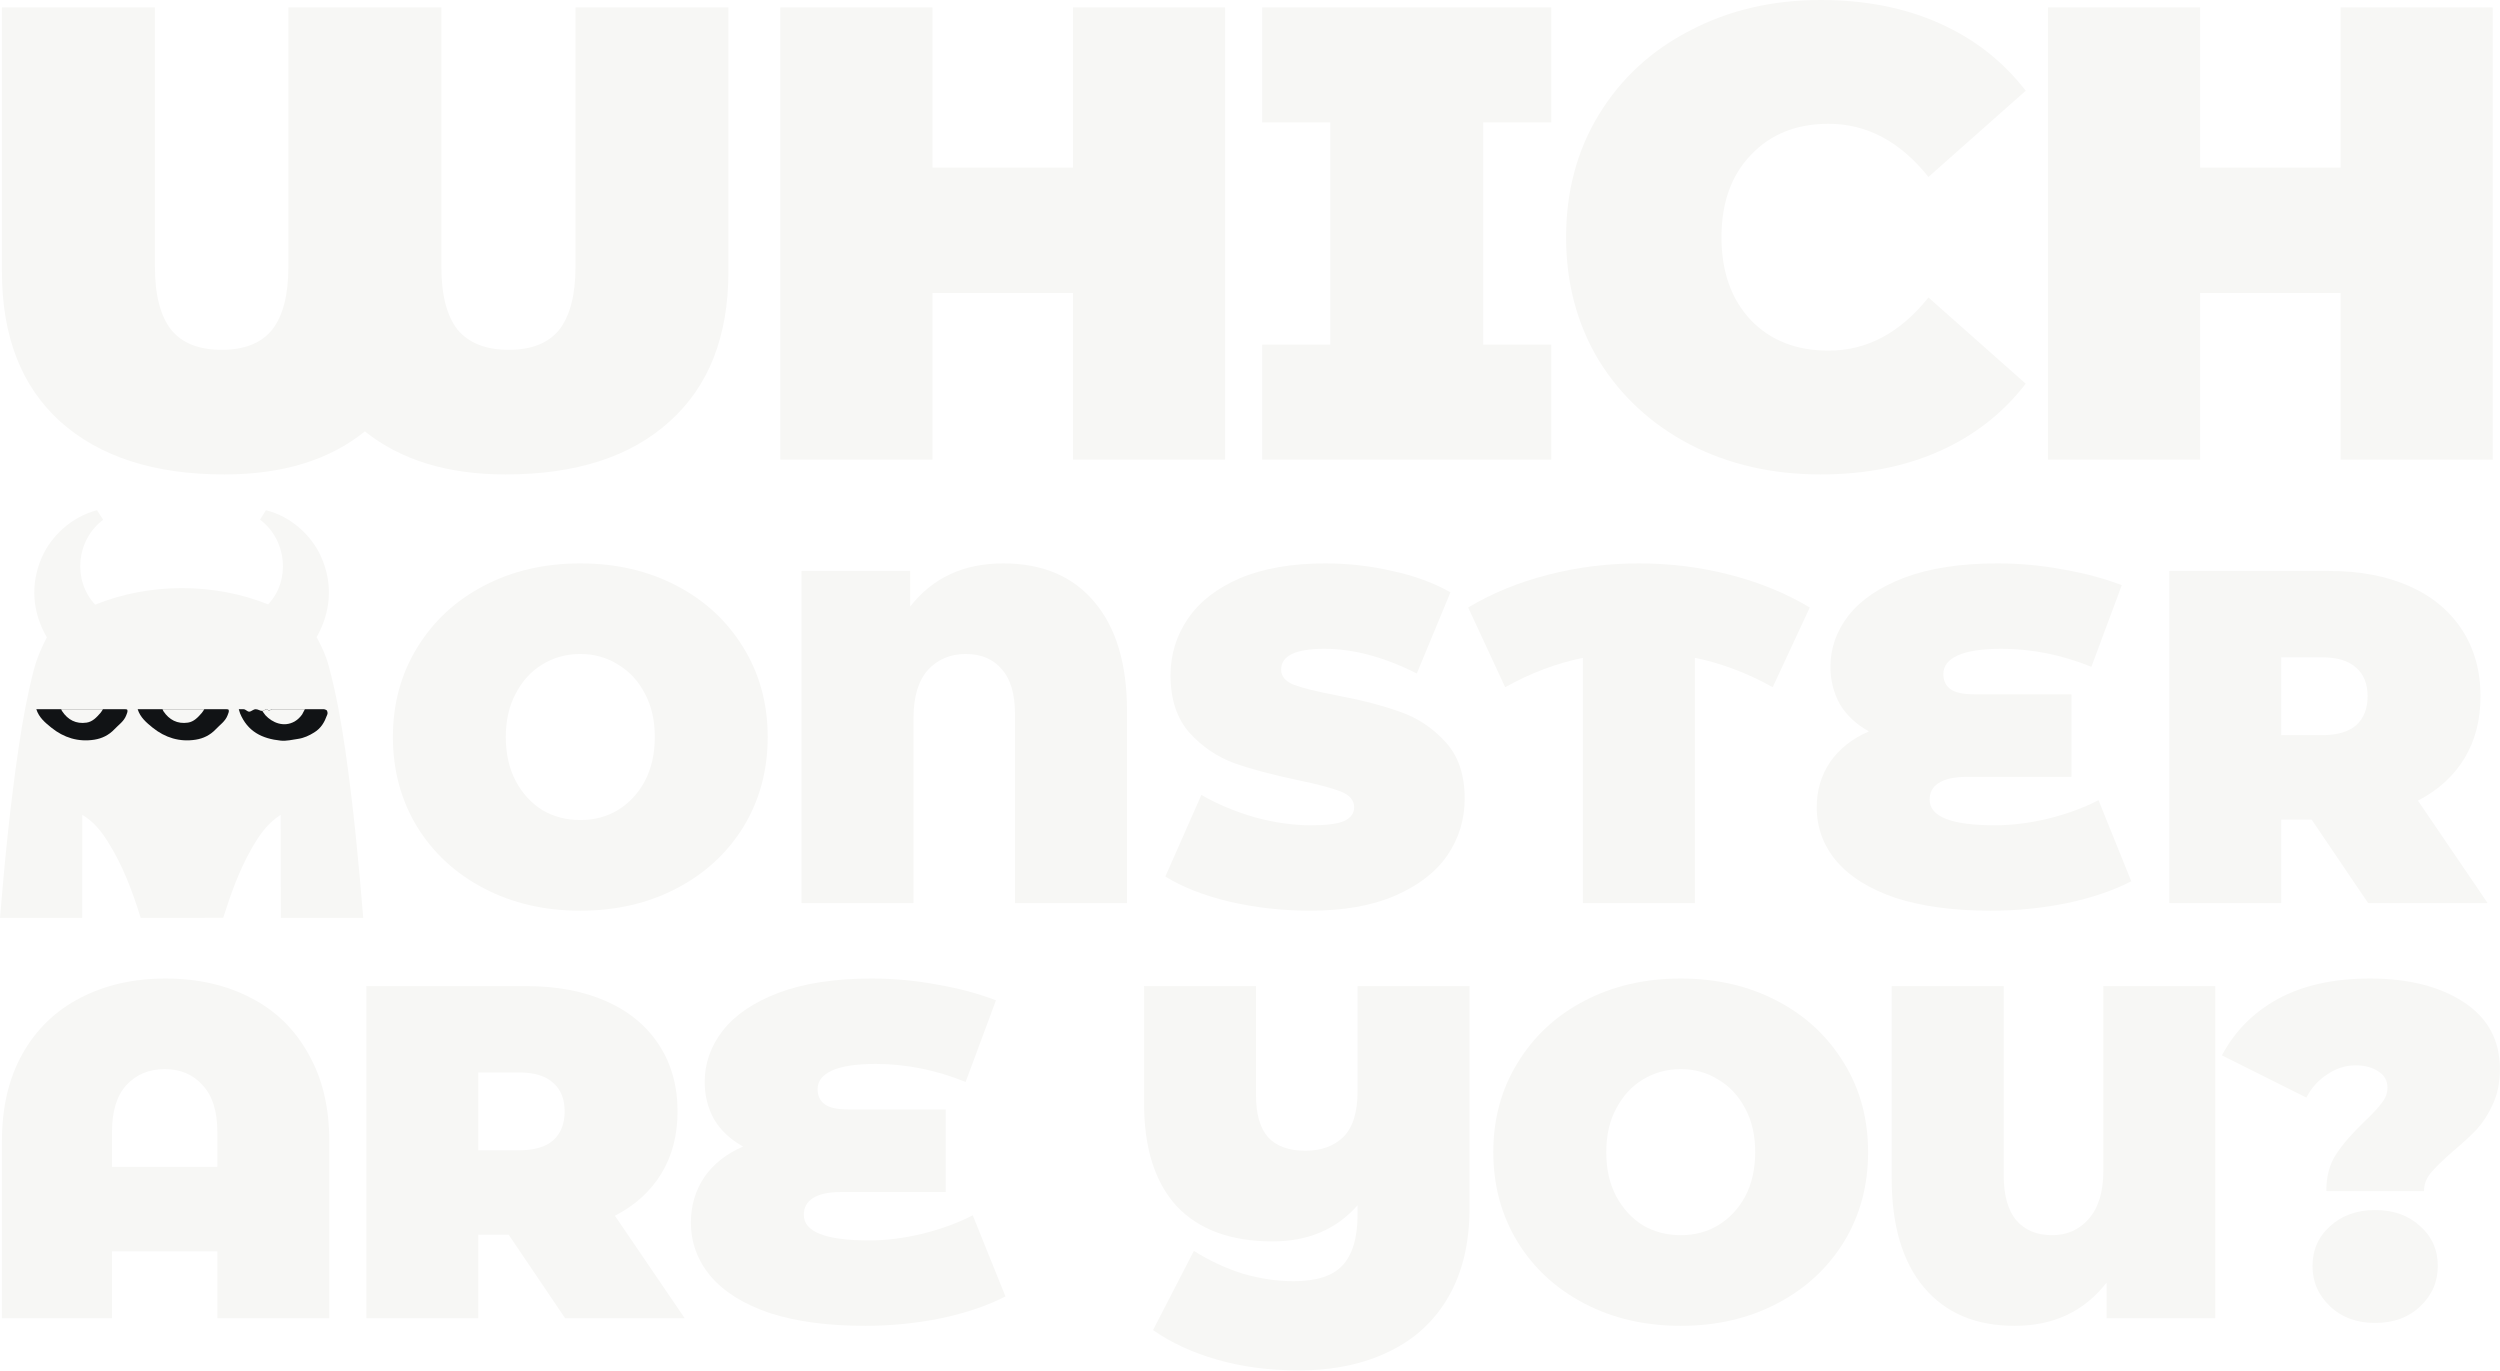
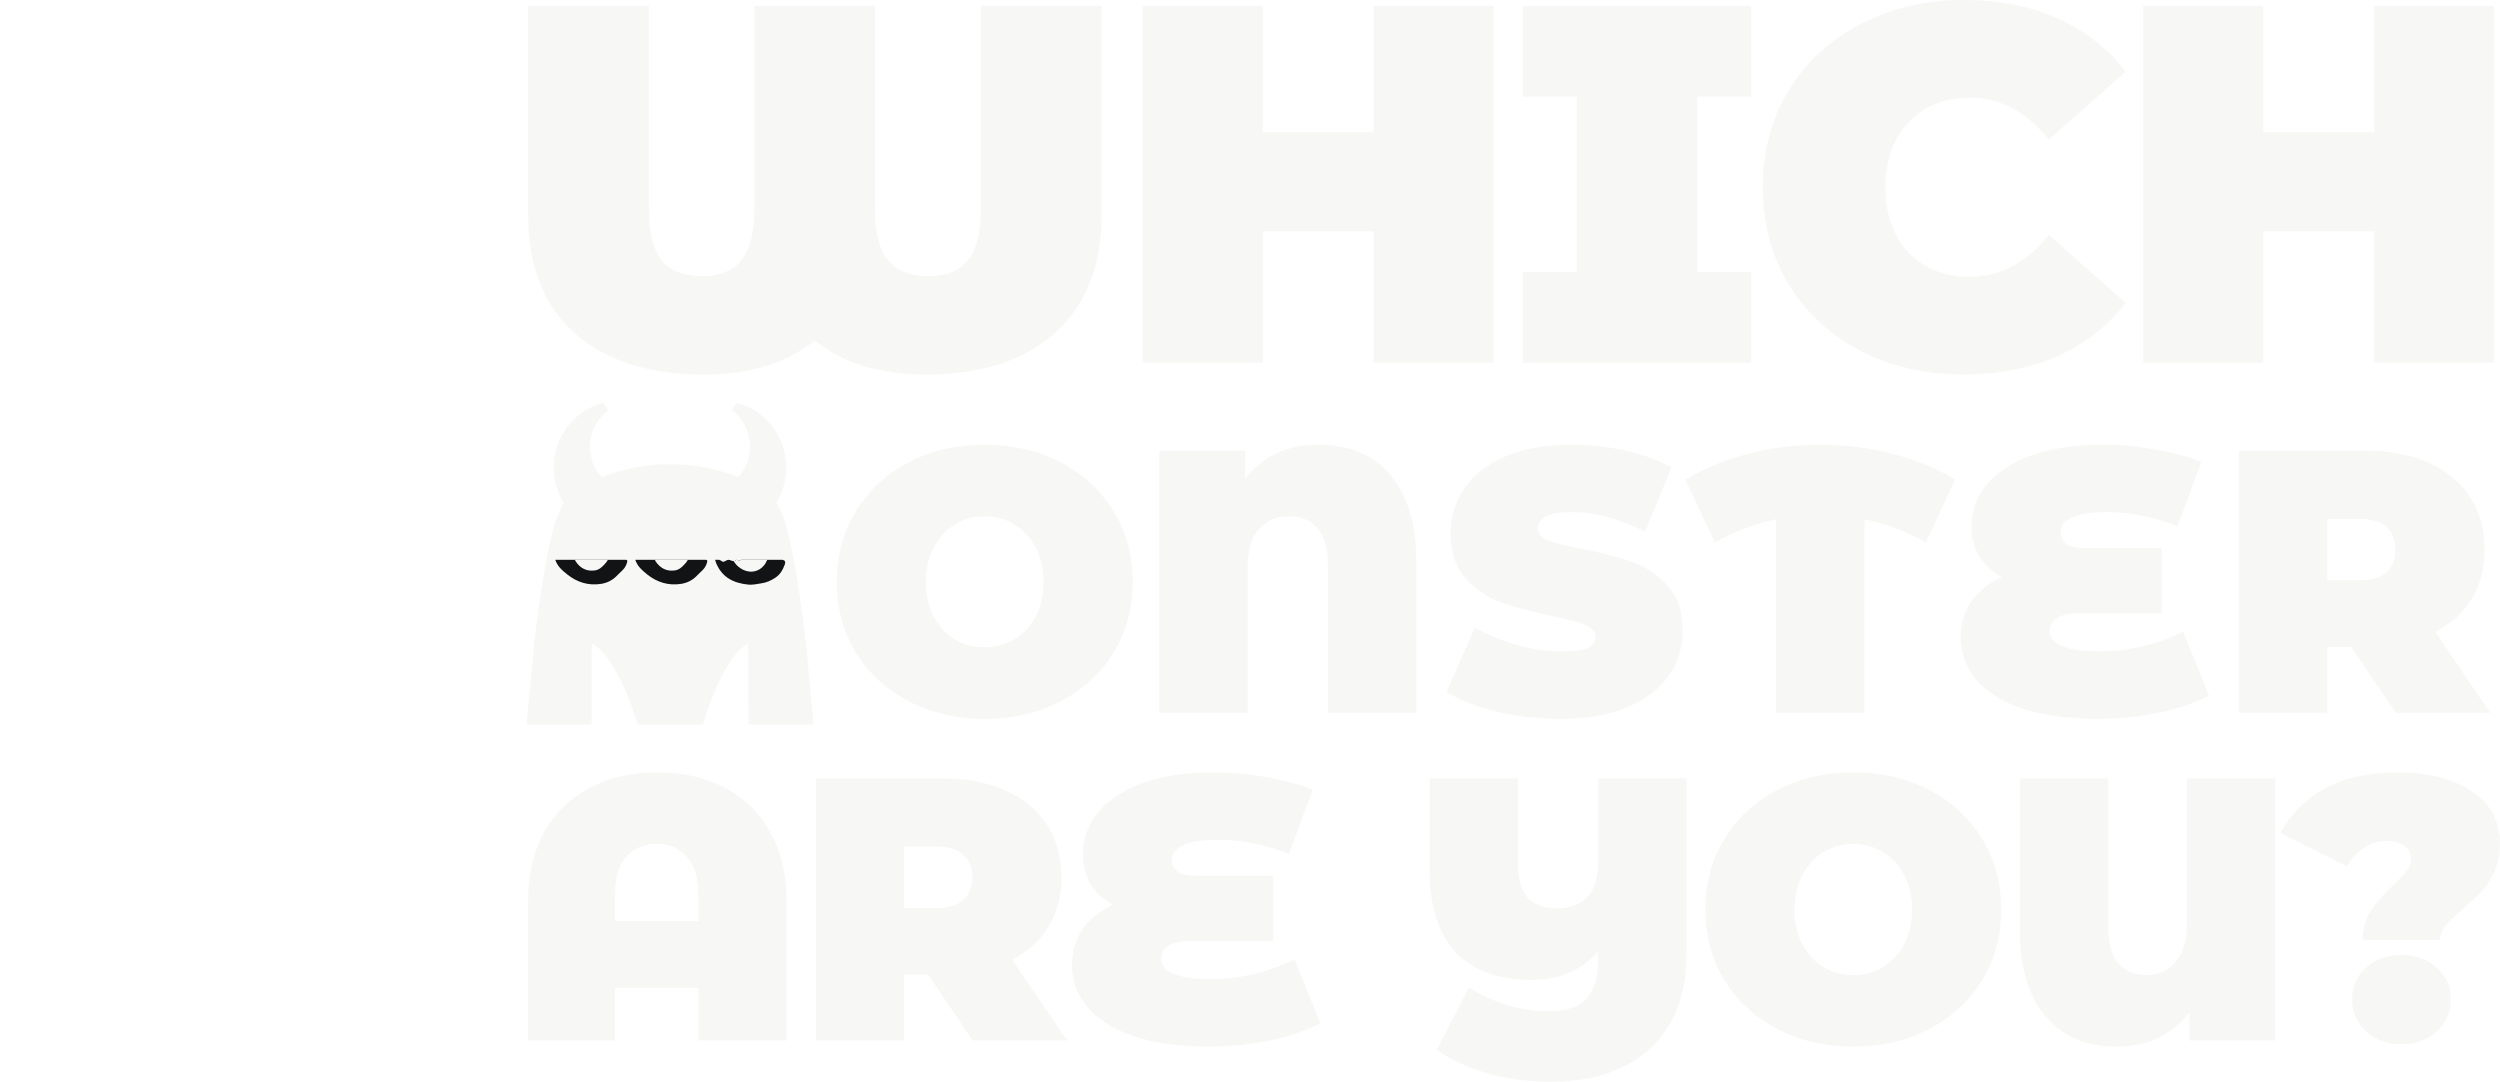
- <svg xmlns="http://www.w3.org/2000/svg" viewBox="0 0 337.24 184.87" width="337.24" height="184.87" role="img" aria-label="WHICH MONSTER ARE YOU?">
+ <svg xmlns="http://www.w3.org/2000/svg" viewBox="-90 0 427.24 184.87" width="427.24" height="184.87" role="img" aria-label="WHICH MONSTER ARE YOU?">
  <style>
- /* 目のまばたきと視線、そして頭のゆれ。
-    SVG の中だけで完結させているので、img 要素で読み込んだままでも動く。
-    CSS に不等号を書くと XML として壊れるので CDATA で囲むこと。 */
+ /* 目・脚・体・歩き。SVG の中だけで完結しているので img 読み込みのまま動く。
+    CSS に不等号を書くと XML として壊れるので CDATA で囲むこと。
+ 
+    脚は M の左右の縦棒。もとは頭と同じ1本のパスなので、同じパスを3枚重ねて
+    clipPath で「上半身＋Mの中央」「左脚」「右脚」に切り分けている。
+    全部おなじ塗りなので、重なっても継ぎ目は出ない。
+ 
+    viewBox を左に 90 広げてあるぶん、ページの左余白の上を歩いてこられる。
+    広げたぶんは CSS 側のマイナスマージンで引き戻すので、文字の位置は変わらない。 */
+ 
+ .walk{ transform-origin:24.5px 123.82px; animation:walkin 2.6s linear both; }
+ @keyframes walkin{
+   0.0%{ transform:translate(-145.00px,0.00px) rotate(-3.00deg) scaleY(0.970); }
+   5.1%{ transform:translate(-127.44px,-3.28px) rotate(2.90deg) scaleY(1.000); }
+   10.2%{ transform:translate(-111.02px,0.00px) rotate(-2.79deg) scaleY(0.971); }
+   15.4%{ transform:translate(-95.72px,-3.05px) rotate(2.69deg) scaleY(1.000); }
+   20.5%{ transform:translate(-81.56px,0.00px) rotate(-2.59deg) scaleY(0.972); }
+   25.6%{ transform:translate(-68.54px,-2.82px) rotate(2.48deg) scaleY(1.000); }
+   30.8%{ transform:translate(-56.64px,0.00px) rotate(-2.38deg) scaleY(0.974); }
+   35.9%{ transform:translate(-45.88px,-2.58px) rotate(2.28deg) scaleY(1.000); }
+   41.0%{ transform:translate(-36.25px,0.00px) rotate(-2.17deg) scaleY(0.975); }
+   46.1%{ transform:translate(-27.75px,-2.35px) rotate(2.07deg) scaleY(1.000); }
+   51.2%{ transform:translate(-20.39px,0.00px) rotate(-1.97deg) scaleY(0.976); }
+   56.4%{ transform:translate(-14.16px,-2.11px) rotate(1.87deg) scaleY(1.000); }
+   61.5%{ transform:translate(-9.06px,0.00px) rotate(-1.76deg) scaleY(0.977); }
+   66.6%{ transform:translate(-5.10px,-1.88px) rotate(1.66deg) scaleY(1.000); }
+   71.8%{ transform:translate(-2.27px,0.00px) rotate(-1.56deg) scaleY(0.979); }
+   76.9%{ transform:translate(-0.57px,-1.65px) rotate(1.45deg) scaleY(1.000); }
+   82.0%{ transform:translate(-0.00px,0.00px) rotate(-1.35deg) scaleY(0.980); }
+   86.0%{ transform:translate(0,0) rotate(0deg) scaleY(.99); }
+   90.0%{ transform:translate(0,-5px) rotate(0deg) scaleY(1.04); }
+   94.5%{ transform:translate(0,0) rotate(0deg) scaleY(.90); }
+   97.5%{ transform:translate(0,-1.6px) rotate(0deg) scaleY(1.02); }
+   100.0%{ transform:translate(0,0) rotate(0deg) scaleY(1); }
+ }
+ 
+ /* 脚。踏み出すたびに前後が入れ替わり、近づくほど歩幅が小さくなる */
+ .legL{ transform-origin:5.5px 110px; animation:stepL 2.6s linear both; }
+ .legR{ transform-origin:43.4px 110px; animation:stepR 2.6s linear both; }
+ @keyframes stepL{
+   0.0%{ transform:rotate(-11.00deg); }
+   5.1%{ transform:rotate(10.46deg); }
+   10.2%{ transform:rotate(-9.93deg); }
+   15.4%{ transform:rotate(9.39deg); }
+   20.5%{ transform:rotate(-8.85deg); }
+   25.6%{ transform:rotate(8.32deg); }
+   30.8%{ transform:rotate(-7.78deg); }
+   35.9%{ transform:rotate(7.25deg); }
+   41.0%{ transform:rotate(-6.71deg); }
+   46.1%{ transform:rotate(6.17deg); }
+   51.2%{ transform:rotate(-5.64deg); }
+   56.4%{ transform:rotate(5.10deg); }
+   61.5%{ transform:rotate(-4.57deg); }
+   66.6%{ transform:rotate(4.03deg); }
+   71.8%{ transform:rotate(-3.49deg); }
+   76.9%{ transform:rotate(2.96deg); }
+   82.0%{ transform:rotate(-2.42deg); }
+   86.0%{ transform:rotate(0deg); }
+   100.0%{ transform:rotate(0deg); }
+ }
+ @keyframes stepR{
+   0.0%{ transform:rotate(11.00deg); }
+   5.1%{ transform:rotate(-10.46deg); }
+   10.2%{ transform:rotate(9.93deg); }
+   15.4%{ transform:rotate(-9.39deg); }
+   20.5%{ transform:rotate(8.85deg); }
+   25.6%{ transform:rotate(-8.32deg); }
+   30.8%{ transform:rotate(7.78deg); }
+   35.9%{ transform:rotate(-7.25deg); }
+   41.0%{ transform:rotate(6.71deg); }
+   46.1%{ transform:rotate(-6.17deg); }
+   51.2%{ transform:rotate(5.64deg); }
+   56.4%{ transform:rotate(-5.10deg); }
+   61.5%{ transform:rotate(4.57deg); }
+   66.6%{ transform:rotate(-4.03deg); }
+   71.8%{ transform:rotate(3.49deg); }
+   76.9%{ transform:rotate(-2.96deg); }
+   82.0%{ transform:rotate(2.42deg); }
+   86.0%{ transform:rotate(0deg); }
+   100.0%{ transform:rotate(0deg); }
+ }
+ 
+ /* 到着してから、体をゆっくり揺らす */
+ .mark{ transform-origin:24.5px 123.82px; animation:sway 5.2s 2.6s ease-in-out infinite both; }
+ @keyframes sway{
+   0%, 100%{ transform:rotate(0deg); }
+   25%{ transform:rotate(1.2deg); }
+   75%{ transform:rotate(-1.2deg); }
+ }
+ 
+ /* 目。歩いているあいだは前を見て、着いてからキョロキョロしはじめる */
.eye{ animation:blink 6.4s infinite both; }
.e1{ transform-origin:11.04px 95.67px; }
.e2{ transform-origin:24.71px 95.67px; animation-delay:-.022s; }
.e3{ transform-origin:38.20px 95.67px; animation-delay:-.044s; }
- .pupil{ animation:look 7.7s infinite both; }
+ .pupil{ animation:look 7.7s 2.6s infinite both; }
@keyframes blink{
  0%, 40%, 100%{ transform:scaleY(1); }
  41.6%{ transform:scaleY(.05); }
  43.6%{ transform:scaleY(1); }
  48%{ transform:scaleY(1); }
  49.6%{ transform:scaleY(.05); }
  51.6%{ transform:scaleY(1); }
}
@keyframes look{
  0%, 16%{ transform:translateX(0); }
  24%, 38%{ transform:translateX(-2.2px); }
  46%, 58%{ transform:translateX(0); }
  66%, 80%{ transform:translateX(2.2px); }
  88%, 100%{ transform:translateX(0); }
}
- /* 角だけを動かすには頭とパスを分ける必要があるので、頭ごと傾けている。
-    MONSTER の M でもあるため、傾きは 1.2 度までにとどめる。 */
- .mark{ transform-origin:24.5px 123.82px; animation:sway 5.2s ease-in-out infinite both; }
- @keyframes sway{
-   0%, 100%{ transform:rotate(-1.2deg); }
-   50%{ transform:rotate(1.2deg); }
- }
+ 
@media (prefers-reduced-motion: reduce){
-   .eye, .pupil, .mark{ animation:none; }
+   .walk, .mark, .legL, .legR, .eye, .pupil{ animation:none; }
}
</style>
  <path d="M313.81 160.67C313.81 158.67 314.26 157 315.15 155.68C316.05 154.32 317.33 152.84 318.99 151.26C320.06 150.24 320.83 149.41 321.3 148.77C321.81 148.13 322.06 147.45 322.06 146.72C322.06 145.78 321.66 145.06 320.85 144.54C320.04 143.99 319.01 143.71 317.78 143.71C316.41 143.71 315.13 144.12 313.94 144.93C312.74 145.7 311.8 146.74 311.12 148.06L299.73 142.37C301.44 139.13 303.95 136.59 307.28 134.75C310.65 132.92 314.79 132 319.7 132C324.9 132 329.13 133.07 332.37 135.2C335.61 137.33 337.23 140.34 337.23 144.22C337.23 146.02 336.91 147.6 336.27 148.96C335.68 150.28 334.95 151.41 334.1 152.35C333.24 153.25 332.16 154.25 330.83 155.36C329.47 156.56 328.49 157.51 327.89 158.24C327.29 158.97 326.99 159.78 326.99 160.67H313.81ZM320.4 178.46C317.93 178.46 315.9 177.72 314.32 176.22C312.74 174.73 311.95 172.92 311.95 170.78C311.95 168.61 312.74 166.82 314.32 165.41C315.9 163.96 317.93 163.23 320.4 163.23C322.88 163.23 324.9 163.96 326.48 165.41C328.06 166.82 328.85 168.61 328.85 170.78C328.85 172.92 328.06 174.73 326.48 176.22C324.9 177.72 322.88 178.46 320.4 178.46Z" fill="#F7F7F5" />
  <path d="M298.83 133.02V177.82H284.17V173.02C281.14 176.91 277.01 178.85 271.76 178.85C266.51 178.85 262.44 177.12 259.53 173.66C256.63 170.21 255.18 165.3 255.18 158.94V133.02H270.29V158.5C270.29 161.23 270.86 163.28 272.01 164.64C273.17 165.96 274.77 166.62 276.81 166.62C278.82 166.62 280.46 165.9 281.74 164.45C283.06 162.96 283.73 160.8 283.73 157.98V133.02H298.83Z" fill="#F7F7F5" />
  <path d="M226.72 178.85C221.9 178.85 217.57 177.85 213.73 175.84C209.89 173.84 206.88 171.06 204.71 167.52C202.53 163.94 201.44 159.9 201.44 155.42C201.44 150.94 202.53 146.93 204.71 143.39C206.88 139.81 209.89 137.01 213.73 135.01C217.57 133 221.9 132 226.72 132C231.55 132 235.88 133 239.72 135.01C243.56 137.01 246.56 139.81 248.74 143.39C250.92 146.93 252 150.94 252 155.42C252 159.9 250.92 163.94 248.74 167.52C246.56 171.06 243.56 173.84 239.72 175.84C235.88 177.85 231.55 178.85 226.72 178.85ZM226.72 166.62C228.6 166.62 230.29 166.18 231.78 165.28C233.32 164.34 234.53 163.04 235.43 161.38C236.32 159.67 236.77 157.69 236.77 155.42C236.77 153.16 236.32 151.2 235.43 149.54C234.53 147.83 233.32 146.53 231.78 145.63C230.29 144.69 228.6 144.22 226.72 144.22C224.85 144.22 223.14 144.69 221.6 145.63C220.11 146.53 218.92 147.83 218.02 149.54C217.12 151.2 216.68 153.16 216.68 155.42C216.68 157.69 217.12 159.67 218.02 161.38C218.92 163.04 220.11 164.34 221.6 165.28C223.14 166.18 224.85 166.62 226.72 166.62Z" fill="#F7F7F5" />
  <path d="M198.23 133.02V163.04C198.23 167.65 197.29 171.6 195.42 174.88C193.54 178.17 190.87 180.64 187.42 182.3C183.96 184.01 179.88 184.86 175.19 184.86C171.14 184.86 167.45 184.37 164.12 183.39C160.83 182.45 157.98 181.13 155.54 179.42L161.05 168.74C163.14 170.06 165.34 171.08 167.64 171.81C169.99 172.49 172.27 172.83 174.49 172.83C177.56 172.83 179.76 172.13 181.08 170.72C182.44 169.27 183.13 166.99 183.13 163.87V162.59C180.27 165.84 176.45 167.46 171.67 167.46C166.04 167.46 161.73 165.88 158.74 162.72C155.8 159.52 154.33 154.89 154.33 148.83V133.02H169.43V147.74C169.43 150.26 169.96 152.14 171.03 153.38C172.14 154.61 173.83 155.23 176.09 155.23C178.22 155.23 179.93 154.61 181.21 153.38C182.49 152.1 183.13 150.05 183.13 147.23V133.02H198.23Z" fill="#F7F7F5" />
  <path d="M135.63 174.88C133.24 176.12 130.36 177.1 126.99 177.82C123.62 178.51 120.19 178.85 116.69 178.85C111.65 178.85 107.36 178.27 103.82 177.12C100.32 175.93 97.68 174.28 95.89 172.19C94.1 170.06 93.2 167.63 93.2 164.9C93.2 162.64 93.8 160.61 94.99 158.82C96.23 157.02 97.98 155.64 100.24 154.66C98.53 153.72 97.23 152.5 96.34 151.01C95.48 149.47 95.06 147.79 95.06 145.95C95.06 143.44 95.87 141.13 97.49 139.04C99.15 136.91 101.67 135.2 105.04 133.92C108.45 132.64 112.63 132 117.58 132C120.61 132 123.58 132.28 126.48 132.83C129.42 133.34 132.05 134.05 134.35 134.94L130.26 145.95C126.24 144.33 122.21 143.52 118.16 143.52C115.51 143.52 113.53 143.82 112.21 144.42C110.93 145.01 110.29 145.85 110.29 146.91C110.29 147.81 110.61 148.49 111.25 148.96C111.89 149.43 112.95 149.66 114.45 149.66H127.57V160.8H113.42C111.76 160.8 110.5 161.08 109.65 161.63C108.84 162.14 108.43 162.89 108.43 163.87C108.43 166.18 111.38 167.33 117.26 167.33C119.52 167.33 121.91 167.03 124.43 166.43C126.99 165.79 129.25 164.96 131.22 163.94L135.63 174.88Z" fill="#F7F7F5" />
  <path d="M68.62 166.56H64.52V177.82H49.42V133.02H70.98C75.12 133.02 78.73 133.71 81.8 135.07C84.87 136.44 87.24 138.4 88.9 140.96C90.57 143.52 91.4 146.51 91.4 149.92C91.4 153.12 90.67 155.92 89.22 158.3C87.77 160.69 85.68 162.59 82.95 164L92.36 177.82H76.23L68.62 166.56ZM76.17 149.92C76.17 148.26 75.66 146.98 74.63 146.08C73.61 145.14 72.07 144.67 70.02 144.67H64.52V155.17H70.02C72.07 155.17 73.61 154.72 74.63 153.82C75.66 152.89 76.17 151.58 76.17 149.92Z" fill="#F7F7F5" />
  <path d="M22.34 132C26.7 132 30.54 132.88 33.86 134.62C37.19 136.33 39.77 138.85 41.61 142.18C43.49 145.46 44.42 149.39 44.42 153.95V177.82H29.32V168.8H15.11V177.82H0.26V153.95C0.26 149.39 1.18 145.46 3.02 142.18C4.89 138.85 7.5 136.33 10.82 134.62C14.15 132.88 17.99 132 22.34 132ZM29.32 157.41V152.67C29.32 149.9 28.66 147.81 27.34 146.4C26.06 144.95 24.35 144.22 22.22 144.22C20.08 144.22 18.35 144.95 17.03 146.4C15.75 147.81 15.11 149.9 15.11 152.67V157.41H29.32Z" fill="#F7F7F5" />
  <path d="M311.83 110.56H307.73V121.82H292.63V77.02H314.2C318.34 77.02 321.94 77.71 325.01 79.07C328.09 80.44 330.45 82.4 332.12 84.96C333.78 87.52 334.61 90.51 334.61 93.92C334.61 97.12 333.89 99.91 332.44 102.3C330.99 104.69 328.9 106.59 326.17 108L335.57 121.82H319.45L311.83 110.56ZM319.38 93.92C319.38 92.26 318.87 90.98 317.85 90.08C316.82 89.14 315.29 88.67 313.24 88.67H307.73V99.17H313.24C315.29 99.17 316.82 98.72 317.85 97.82C318.87 96.89 319.38 95.58 319.38 93.92Z" fill="#F7F7F5" />
  <path d="M287.5 118.88C285.11 120.12 282.23 121.1 278.86 121.82C275.49 122.51 272.05 122.85 268.55 122.85C263.52 122.85 259.23 122.27 255.69 121.12C252.19 119.93 249.55 118.28 247.75 116.19C245.96 114.06 245.07 111.63 245.07 108.9C245.07 106.64 245.66 104.61 246.86 102.82C248.1 101.02 249.84 99.64 252.11 98.66C250.4 97.72 249.1 96.5 248.2 95.01C247.35 93.47 246.92 91.79 246.92 89.95C246.92 87.43 247.73 85.13 249.35 83.04C251.02 80.91 253.54 79.2 256.9 77.92C260.32 76.64 264.5 76 269.45 76C272.48 76 275.44 76.28 278.35 76.83C281.29 77.34 283.91 78.05 286.22 78.94L282.12 89.95C278.11 88.33 274.08 87.52 270.02 87.52C267.38 87.52 265.4 87.82 264.07 88.42C262.79 89.01 262.15 89.85 262.15 90.91C262.15 91.81 262.47 92.49 263.11 92.96C263.75 93.43 264.82 93.66 266.31 93.66H279.43V104.8H265.29C263.63 104.8 262.37 105.08 261.51 105.63C260.7 106.14 260.3 106.89 260.3 107.87C260.3 110.18 263.24 111.33 269.13 111.33C271.39 111.33 273.78 111.03 276.3 110.43C278.86 109.79 281.12 108.96 283.08 107.94L287.5 118.88Z" fill="#F7F7F5" />
  <path d="M239.13 92.7C235.68 90.78 232.18 89.46 228.64 88.74V121.82H213.53V88.74C209.99 89.46 206.49 90.78 203.04 92.7L198.05 81.95C201.25 80.03 204.83 78.56 208.8 77.54C212.77 76.51 216.86 76 221.09 76C225.31 76 229.41 76.51 233.37 77.54C237.34 78.56 240.93 80.03 244.13 81.95L239.13 92.7Z" fill="#F7F7F5" />
  <path d="M176.72 122.85C173.01 122.85 169.38 122.44 165.84 121.63C162.34 120.78 159.46 119.65 157.2 118.24L162.06 107.23C164.2 108.47 166.59 109.47 169.23 110.24C171.88 110.97 174.42 111.33 176.85 111.33C178.94 111.33 180.43 111.14 181.33 110.75C182.22 110.33 182.67 109.71 182.67 108.9C182.67 107.96 182.07 107.25 180.88 106.78C179.73 106.32 177.81 105.8 175.12 105.25C171.66 104.52 168.78 103.76 166.48 102.94C164.18 102.09 162.17 100.73 160.46 98.85C158.76 96.93 157.9 94.35 157.9 91.1C157.9 88.29 158.69 85.73 160.27 83.42C161.85 81.12 164.2 79.31 167.31 77.98C170.47 76.66 174.29 76 178.77 76C181.84 76 184.85 76.34 187.79 77.02C190.78 77.66 193.4 78.62 195.66 79.9L191.12 90.85C186.72 88.63 182.56 87.52 178.64 87.52C174.76 87.52 172.82 88.46 172.82 90.34C172.82 91.23 173.39 91.91 174.54 92.38C175.7 92.81 177.59 93.28 180.24 93.79C183.65 94.43 186.53 95.18 188.88 96.03C191.23 96.84 193.25 98.19 194.96 100.06C196.71 101.94 197.58 104.5 197.58 107.74C197.58 110.56 196.79 113.12 195.22 115.42C193.64 117.69 191.27 119.5 188.11 120.86C185 122.19 181.2 122.85 176.72 122.85Z" fill="#F7F7F5" />
  <path d="M135.32 76C140.61 76 144.71 77.73 147.61 81.18C150.55 84.64 152.03 89.55 152.03 95.9V121.82H136.92V96.35C136.92 93.62 136.32 91.59 135.13 90.27C133.98 88.91 132.36 88.22 130.27 88.22C128.18 88.22 126.47 88.95 125.15 90.4C123.87 91.85 123.23 94.01 123.23 96.86V121.82H108.12V77.02H122.78V81.82C125.81 77.94 129.99 76 135.32 76Z" fill="#F7F7F5" />
  <path d="M78.28 122.85C73.46 122.85 69.13 121.85 65.29 119.84C61.45 117.84 58.44 115.06 56.26 111.52C54.09 107.94 53 103.9 53 99.42C53 94.94 54.09 90.93 56.26 87.39C58.44 83.81 61.45 81.01 65.29 79.01C69.13 77 73.46 76 78.28 76C83.1 76 87.43 77 91.27 79.01C95.11 81.01 98.12 83.81 100.3 87.39C102.47 90.93 103.56 94.94 103.56 99.42C103.56 103.9 102.47 107.94 100.3 111.52C98.12 115.06 95.11 117.84 91.27 119.84C87.43 121.85 83.1 122.85 78.28 122.85ZM78.28 110.62C80.16 110.62 81.84 110.18 83.34 109.28C84.87 108.34 86.09 107.04 86.98 105.38C87.88 103.67 88.33 101.69 88.33 99.42C88.33 97.16 87.88 95.2 86.98 93.54C86.09 91.83 84.87 90.53 83.34 89.63C81.84 88.69 80.16 88.22 78.28 88.22C76.4 88.22 74.7 88.69 73.16 89.63C71.67 90.53 70.47 91.83 69.58 93.54C68.68 95.2 68.23 97.16 68.23 99.42C68.23 101.69 68.68 103.67 69.58 105.38C70.47 107.04 71.67 108.34 73.16 109.28C74.7 110.18 76.4 110.62 78.28 110.62Z" fill="#F7F7F5" />
  <path d="M336.26 1V62H315.74V39.52H296.79V62H276.26V1H296.79V22.61H315.74V1H336.26Z" fill="#F7F7F5" />
  <path d="M245.61 64C239.09 64 233.22 62.66 228 59.98C222.77 57.24 218.66 53.45 215.67 48.61C212.73 43.72 211.26 38.18 211.26 32C211.26 25.82 212.73 20.31 215.67 15.48C218.66 10.58 222.77 6.79 228 4.11C233.22 1.37 239.09 0 245.61 0C251.6 0 256.94 1.05 261.64 3.15C266.34 5.25 270.21 8.28 273.26 12.24L260.14 23.87C256.33 19.09 251.83 16.7 246.67 16.7C242.32 16.7 238.83 18.1 236.19 20.9C233.55 23.64 232.22 27.34 232.22 32C232.22 36.66 233.55 40.39 236.19 43.19C238.83 45.93 242.32 47.3 246.67 47.3C251.83 47.3 256.33 44.91 260.14 40.13L273.26 51.76C270.21 55.72 266.34 58.75 261.64 60.85C256.94 62.95 251.6 64 245.61 64Z" fill="#F7F7F5" />
  <path d="M200.08 16.51V46.49H209.26V62H170.26V46.49H179.45V16.51H170.26V1H209.26V16.51H200.08Z" fill="#F7F7F5" />
  <path d="M165.26 1V62H144.74V39.52H125.79V62H105.26V1H125.79V22.61H144.74V1H165.26Z" fill="#F7F7F5" />
  <path d="M98.26 1V36.64C98.26 45.38 95.61 52.12 90.31 56.87C85.06 61.62 77.69 64 68.19 64C60.38 64 54.06 62.06 49.22 58.19C44.44 62.06 38.12 64 30.25 64C20.81 64 13.44 61.62 8.13 56.87C2.89 52.12 0.26 45.38 0.26 36.64V1H20.9V36.02C20.9 39.77 21.62 42.59 23.08 44.47C24.54 46.28 26.81 47.19 29.9 47.19C32.99 47.19 35.26 46.28 36.72 44.47C38.18 42.59 38.9 39.77 38.9 36.02V1H59.54V36.02C59.54 39.77 60.26 42.59 61.72 44.47C63.24 46.28 65.54 47.19 68.63 47.19C71.72 47.19 73.99 46.28 75.45 44.47C76.9 42.59 77.63 39.77 77.63 36.02V1H98.26Z" fill="#F7F7F5" />
-   <g class="mark">
-     <path d="M37.89 123.82L37.86 109.91C35.98 111.14 34.93 112.74 33.93 114.49C32.26 117.42 31.16 120.5 30.11 123.81L18.98 123.82C17.86 120.21 16.56 116.71 14.52 113.5C13.61 112.06 12.61 110.82 11.1 109.92L11.09 123.82H0C0.65 115.95 1.4 108.35 2.55 100.62C3.08 97.06 3.69 93.73 4.58 90.3C4.99 88.75 5.6 87.36 6.32 85.98C4.41 82.68 4.01 78.89 5.66 75.15C6.91 72.32 9.6 69.75 13.08 68.82L13.92 70.11C10.28 72.85 9.76 78.26 12.84 81.57C20.14 78.6 28.84 78.59 36.17 81.53C39.24 78.27 38.7 72.82 35.08 70.1L35.87 68.83C39.27 69.66 42.01 72.23 43.28 75.03C44.99 78.79 44.6 82.62 42.71 85.95C43.39 87.19 43.96 88.42 44.34 89.82C45.35 93.57 46 97.23 46.57 101.12C47.66 108.68 48.37 116.12 49 123.82H37.89V123.82Z" fill="#F7F7F5" />
-     <g class="eye e3">
-       <clipPath id="eyeclip-e3">
-         <path d="M36.71 95.67H43.72C43.72 95.67 44.06 95.74 44.12 95.89C44.22 96.15 44.19 96.28 44.14 96.41C43.77 97.42 43.33 98.22 42.39 98.8C41.72 99.22 41.01 99.56 40.16 99.68C39.4 99.79 38.67 99.98 37.89 99.91C35.34 99.65 33.4 98.68 32.38 96.22C32.35 96.14 32.21 95.67 32.21 95.67C32.39 95.67 32.59 95.67 32.85 95.67C33.15 95.67 33.34 96.01 33.63 96C33.9 95.99 34.17 95.67 34.49 95.67C34.82 95.67 35.07 95.9 35.37 95.9C35.67 95.9 35.73 95.67 35.92 95.67C36.1 95.67 36.18 95.86 36.3 95.86C36.42 95.86 36.54 95.67 36.71 95.67Z" />
+   <g class="walk">
+     <g class="mark">
+       <clipPath id="clipBody">
+         <rect x="-12" y="58" width="84" height="53.2" />
+         <rect x="11.09" y="111" width="26.78" height="26" />
      </clipPath>
-       <path d="M36.71 95.67H43.72C43.72 95.67 44.06 95.74 44.12 95.89C44.22 96.15 44.19 96.28 44.14 96.41C43.77 97.42 43.33 98.22 42.39 98.8C41.72 99.22 41.01 99.56 40.16 99.68C39.4 99.79 38.67 99.98 37.89 99.91C35.34 99.65 33.4 98.68 32.38 96.22C32.35 96.14 32.21 95.67 32.21 95.67C32.39 95.67 32.59 95.67 32.85 95.67C33.15 95.67 33.34 96.01 33.63 96C33.9 95.99 34.17 95.67 34.49 95.67C34.82 95.67 35.07 95.9 35.37 95.9C35.67 95.9 35.73 95.67 35.92 95.67C36.1 95.67 36.18 95.86 36.3 95.86C36.42 95.86 36.54 95.67 36.71 95.67Z" fill="#111315" />
-       <g clip-path="url(#eyeclip-e3)">
-         <path class="pupil" d="M35.81 96.49C36.72 97.47 38.27 98.16 39.75 97.32C40.16 97.08 40.49 96.75 40.76 96.37C40.85 96.23 41.04 95.8 41.13 95.67H35.25C35.39 95.91 35.62 96.28 35.81 96.49Z" fill="#F7F7F5" />
+       <clipPath id="clipLegL">
+         <rect x="-12" y="104" width="23.09" height="34" />
+       </clipPath>
+       <clipPath id="clipLegR">
+         <rect x="37.87" y="104" width="26" height="34" />
+       </clipPath>
+       <g class="legL" clip-path="url(#clipLegL)">
+         <path d="M37.89 123.82L37.86 109.91C35.98 111.14 34.93 112.74 33.93 114.49C32.26 117.42 31.16 120.5 30.11 123.81L18.98 123.82C17.86 120.21 16.56 116.71 14.52 113.5C13.61 112.06 12.61 110.82 11.1 109.92L11.09 123.82H0C0.65 115.95 1.4 108.35 2.55 100.62C3.08 97.06 3.69 93.73 4.58 90.3C4.99 88.75 5.6 87.36 6.32 85.98C4.41 82.68 4.01 78.89 5.66 75.15C6.91 72.32 9.6 69.75 13.08 68.82L13.92 70.11C10.28 72.85 9.76 78.26 12.84 81.57C20.14 78.6 28.84 78.59 36.17 81.53C39.24 78.27 38.7 72.82 35.08 70.1L35.87 68.83C39.27 69.66 42.01 72.23 43.28 75.03C44.99 78.79 44.6 82.62 42.71 85.95C43.39 87.19 43.96 88.42 44.34 89.82C45.35 93.57 46 97.23 46.57 101.12C47.66 108.68 48.37 116.12 49 123.82H37.89V123.82Z" fill="#F7F7F5" />
      </g>
-     </g>
-     <g class="eye e2">
-       <clipPath id="eyeclip-e2">
-         <path d="M18.57 95.67H30.51C30.51 95.67 30.81 95.65 30.85 95.77C30.92 95.99 30.8 96.22 30.7 96.49C30.39 97.31 29.67 97.77 29.1 98.38C28.35 99.17 27.42 99.62 26.4 99.78C24.24 100.12 22.28 99.52 20.58 98.15C19.76 97.48 18.93 96.8 18.57 95.67Z" />
-       </clipPath>
-       <path d="M18.57 95.67H30.51C30.51 95.67 30.81 95.65 30.85 95.77C30.92 95.99 30.8 96.22 30.7 96.49C30.39 97.31 29.67 97.77 29.1 98.38C28.35 99.17 27.42 99.62 26.4 99.78C24.24 100.12 22.28 99.52 20.58 98.15C19.76 97.48 18.93 96.8 18.57 95.67Z" fill="#111315" />
-       <g clip-path="url(#eyeclip-e2)">
-         <path class="pupil" d="M25.35 97.48C26.16 97.36 26.71 96.76 27.23 96.16C27.32 96.06 27.48 95.8 27.56 95.67H21.92C21.97 95.78 22.01 95.89 22.03 95.92C22.82 97.11 23.93 97.69 25.35 97.48Z" fill="#F7F7F5" />
+       <g class="legR" clip-path="url(#clipLegR)">
+         <path d="M37.89 123.82L37.86 109.91C35.98 111.14 34.93 112.74 33.93 114.49C32.26 117.42 31.16 120.5 30.11 123.81L18.98 123.82C17.86 120.21 16.56 116.71 14.52 113.5C13.61 112.06 12.61 110.82 11.1 109.92L11.09 123.82H0C0.65 115.95 1.4 108.35 2.55 100.62C3.08 97.06 3.69 93.73 4.58 90.3C4.99 88.75 5.6 87.36 6.32 85.98C4.41 82.68 4.01 78.89 5.66 75.15C6.91 72.32 9.6 69.75 13.08 68.82L13.92 70.11C10.28 72.85 9.76 78.26 12.84 81.57C20.14 78.6 28.84 78.59 36.17 81.53C39.24 78.27 38.7 72.82 35.08 70.1L35.87 68.83C39.27 69.66 42.01 72.23 43.28 75.03C44.99 78.79 44.6 82.62 42.71 85.95C43.39 87.19 43.96 88.42 44.34 89.82C45.35 93.57 46 97.23 46.57 101.12C47.66 108.68 48.37 116.12 49 123.82H37.89V123.82Z" fill="#F7F7F5" />
      </g>
-     </g>
-     <g class="eye e1">
-       <clipPath id="eyeclip-e1">
-         <path d="M4.9 95.67H16.85C16.85 95.67 17.14 95.65 17.18 95.77C17.25 95.99 17.13 96.22 17.03 96.49C16.72 97.31 16 97.77 15.43 98.38C14.68 99.17 13.75 99.62 12.73 99.78C10.57 100.12 8.61 99.52 6.92 98.15C6.09 97.48 5.26 96.8 4.9 95.67Z" />
-       </clipPath>
-       <path d="M4.9 95.67H16.85C16.85 95.67 17.14 95.65 17.18 95.77C17.25 95.99 17.13 96.22 17.03 96.49C16.72 97.31 16 97.77 15.43 98.38C14.68 99.17 13.75 99.62 12.73 99.78C10.57 100.12 8.61 99.52 6.92 98.15C6.09 97.48 5.26 96.8 4.9 95.67Z" fill="#111315" />
-       <g clip-path="url(#eyeclip-e1)">
-         <path class="pupil" d="M11.68 97.48C12.49 97.36 13.04 96.76 13.56 96.16C13.65 96.06 13.81 95.8 13.89 95.67H8.25C8.3 95.78 8.34 95.89 8.37 95.92C9.15 97.11 10.26 97.69 11.68 97.48Z" fill="#F7F7F5" />
+       <g class="body" clip-path="url(#clipBody)">
+         <path d="M37.89 123.82L37.86 109.91C35.98 111.14 34.93 112.74 33.93 114.49C32.26 117.42 31.16 120.5 30.11 123.81L18.98 123.82C17.86 120.21 16.56 116.71 14.52 113.5C13.61 112.06 12.61 110.82 11.1 109.92L11.09 123.82H0C0.65 115.95 1.4 108.35 2.55 100.62C3.08 97.06 3.69 93.73 4.58 90.3C4.99 88.75 5.6 87.36 6.32 85.98C4.41 82.68 4.01 78.89 5.66 75.15C6.91 72.32 9.6 69.75 13.08 68.82L13.92 70.11C10.28 72.85 9.76 78.26 12.84 81.57C20.14 78.6 28.84 78.59 36.17 81.53C39.24 78.27 38.7 72.82 35.08 70.1L35.87 68.83C39.27 69.66 42.01 72.23 43.28 75.03C44.99 78.79 44.6 82.62 42.71 85.95C43.39 87.19 43.96 88.42 44.34 89.82C45.35 93.57 46 97.23 46.57 101.12C47.66 108.68 48.37 116.12 49 123.82H37.89V123.82Z" fill="#F7F7F5" />
+       </g>
+       <g class="eye e3">
+         <clipPath id="eyeclip-e3">
+           <path d="M36.71 95.67H43.72C43.72 95.67 44.06 95.74 44.12 95.89C44.22 96.15 44.19 96.28 44.14 96.41C43.77 97.42 43.33 98.22 42.39 98.8C41.72 99.22 41.01 99.56 40.16 99.68C39.4 99.79 38.67 99.98 37.89 99.91C35.34 99.65 33.4 98.68 32.38 96.22C32.35 96.14 32.21 95.67 32.21 95.67C32.39 95.67 32.59 95.67 32.85 95.67C33.15 95.67 33.34 96.01 33.63 96C33.9 95.99 34.17 95.67 34.49 95.67C34.82 95.67 35.07 95.9 35.37 95.9C35.67 95.9 35.73 95.67 35.92 95.67C36.1 95.67 36.18 95.86 36.3 95.86C36.42 95.86 36.54 95.67 36.71 95.67Z" />
+         </clipPath>
+         <path d="M36.71 95.67H43.72C43.72 95.67 44.06 95.74 44.12 95.89C44.22 96.15 44.19 96.28 44.14 96.41C43.77 97.42 43.33 98.22 42.39 98.8C41.72 99.22 41.01 99.56 40.16 99.68C39.4 99.79 38.67 99.98 37.89 99.91C35.34 99.65 33.4 98.68 32.38 96.22C32.35 96.14 32.21 95.67 32.21 95.67C32.39 95.67 32.59 95.67 32.85 95.67C33.15 95.67 33.34 96.01 33.63 96C33.9 95.99 34.17 95.67 34.49 95.67C34.82 95.67 35.07 95.9 35.37 95.9C35.67 95.9 35.73 95.67 35.92 95.67C36.1 95.67 36.18 95.86 36.3 95.86C36.42 95.86 36.54 95.67 36.71 95.67Z" fill="#111315" />
+         <g clip-path="url(#eyeclip-e3)">
+           <path class="pupil" d="M35.81 96.49C36.72 97.47 38.27 98.16 39.75 97.32C40.16 97.08 40.49 96.75 40.76 96.37C40.85 96.23 41.04 95.8 41.13 95.67H35.25C35.39 95.91 35.62 96.28 35.81 96.49Z" fill="#F7F7F5" />
+         </g>
+       </g>
+       <g class="eye e2">
+         <clipPath id="eyeclip-e2">
+           <path d="M18.57 95.67H30.51C30.51 95.67 30.81 95.65 30.85 95.77C30.92 95.99 30.8 96.22 30.7 96.49C30.39 97.31 29.67 97.77 29.1 98.38C28.35 99.17 27.42 99.62 26.4 99.78C24.24 100.12 22.28 99.52 20.58 98.15C19.76 97.48 18.93 96.8 18.57 95.67Z" />
+         </clipPath>
+         <path d="M18.57 95.67H30.51C30.51 95.67 30.81 95.65 30.85 95.77C30.92 95.99 30.8 96.22 30.7 96.49C30.39 97.31 29.67 97.77 29.1 98.38C28.35 99.17 27.42 99.62 26.4 99.78C24.24 100.12 22.28 99.52 20.58 98.15C19.76 97.48 18.93 96.8 18.57 95.67Z" fill="#111315" />
+         <g clip-path="url(#eyeclip-e2)">
+           <path class="pupil" d="M25.35 97.48C26.16 97.36 26.71 96.76 27.23 96.16C27.32 96.06 27.48 95.8 27.56 95.67H21.92C21.97 95.78 22.01 95.89 22.03 95.92C22.82 97.11 23.93 97.69 25.35 97.48Z" fill="#F7F7F5" />
+         </g>
+       </g>
+       <g class="eye e1">
+         <clipPath id="eyeclip-e1">
+           <path d="M4.9 95.67H16.85C16.85 95.67 17.14 95.65 17.18 95.77C17.25 95.99 17.13 96.22 17.03 96.49C16.72 97.31 16 97.77 15.43 98.38C14.68 99.17 13.75 99.62 12.73 99.78C10.57 100.12 8.61 99.52 6.92 98.15C6.09 97.48 5.26 96.8 4.9 95.67Z" />
+         </clipPath>
+         <path d="M4.9 95.67H16.85C16.85 95.67 17.14 95.65 17.18 95.77C17.25 95.99 17.13 96.22 17.03 96.49C16.72 97.31 16 97.77 15.43 98.38C14.68 99.17 13.75 99.62 12.73 99.78C10.57 100.12 8.61 99.52 6.92 98.15C6.09 97.48 5.26 96.8 4.9 95.67Z" fill="#111315" />
+         <g clip-path="url(#eyeclip-e1)">
+           <path class="pupil" d="M11.68 97.48C12.49 97.36 13.04 96.76 13.56 96.16C13.65 96.06 13.81 95.8 13.89 95.67H8.25C8.3 95.78 8.34 95.89 8.37 95.92C9.15 97.11 10.26 97.69 11.68 97.48Z" fill="#F7F7F5" />
+         </g>
      </g>
    </g>
  </g>
</svg>
